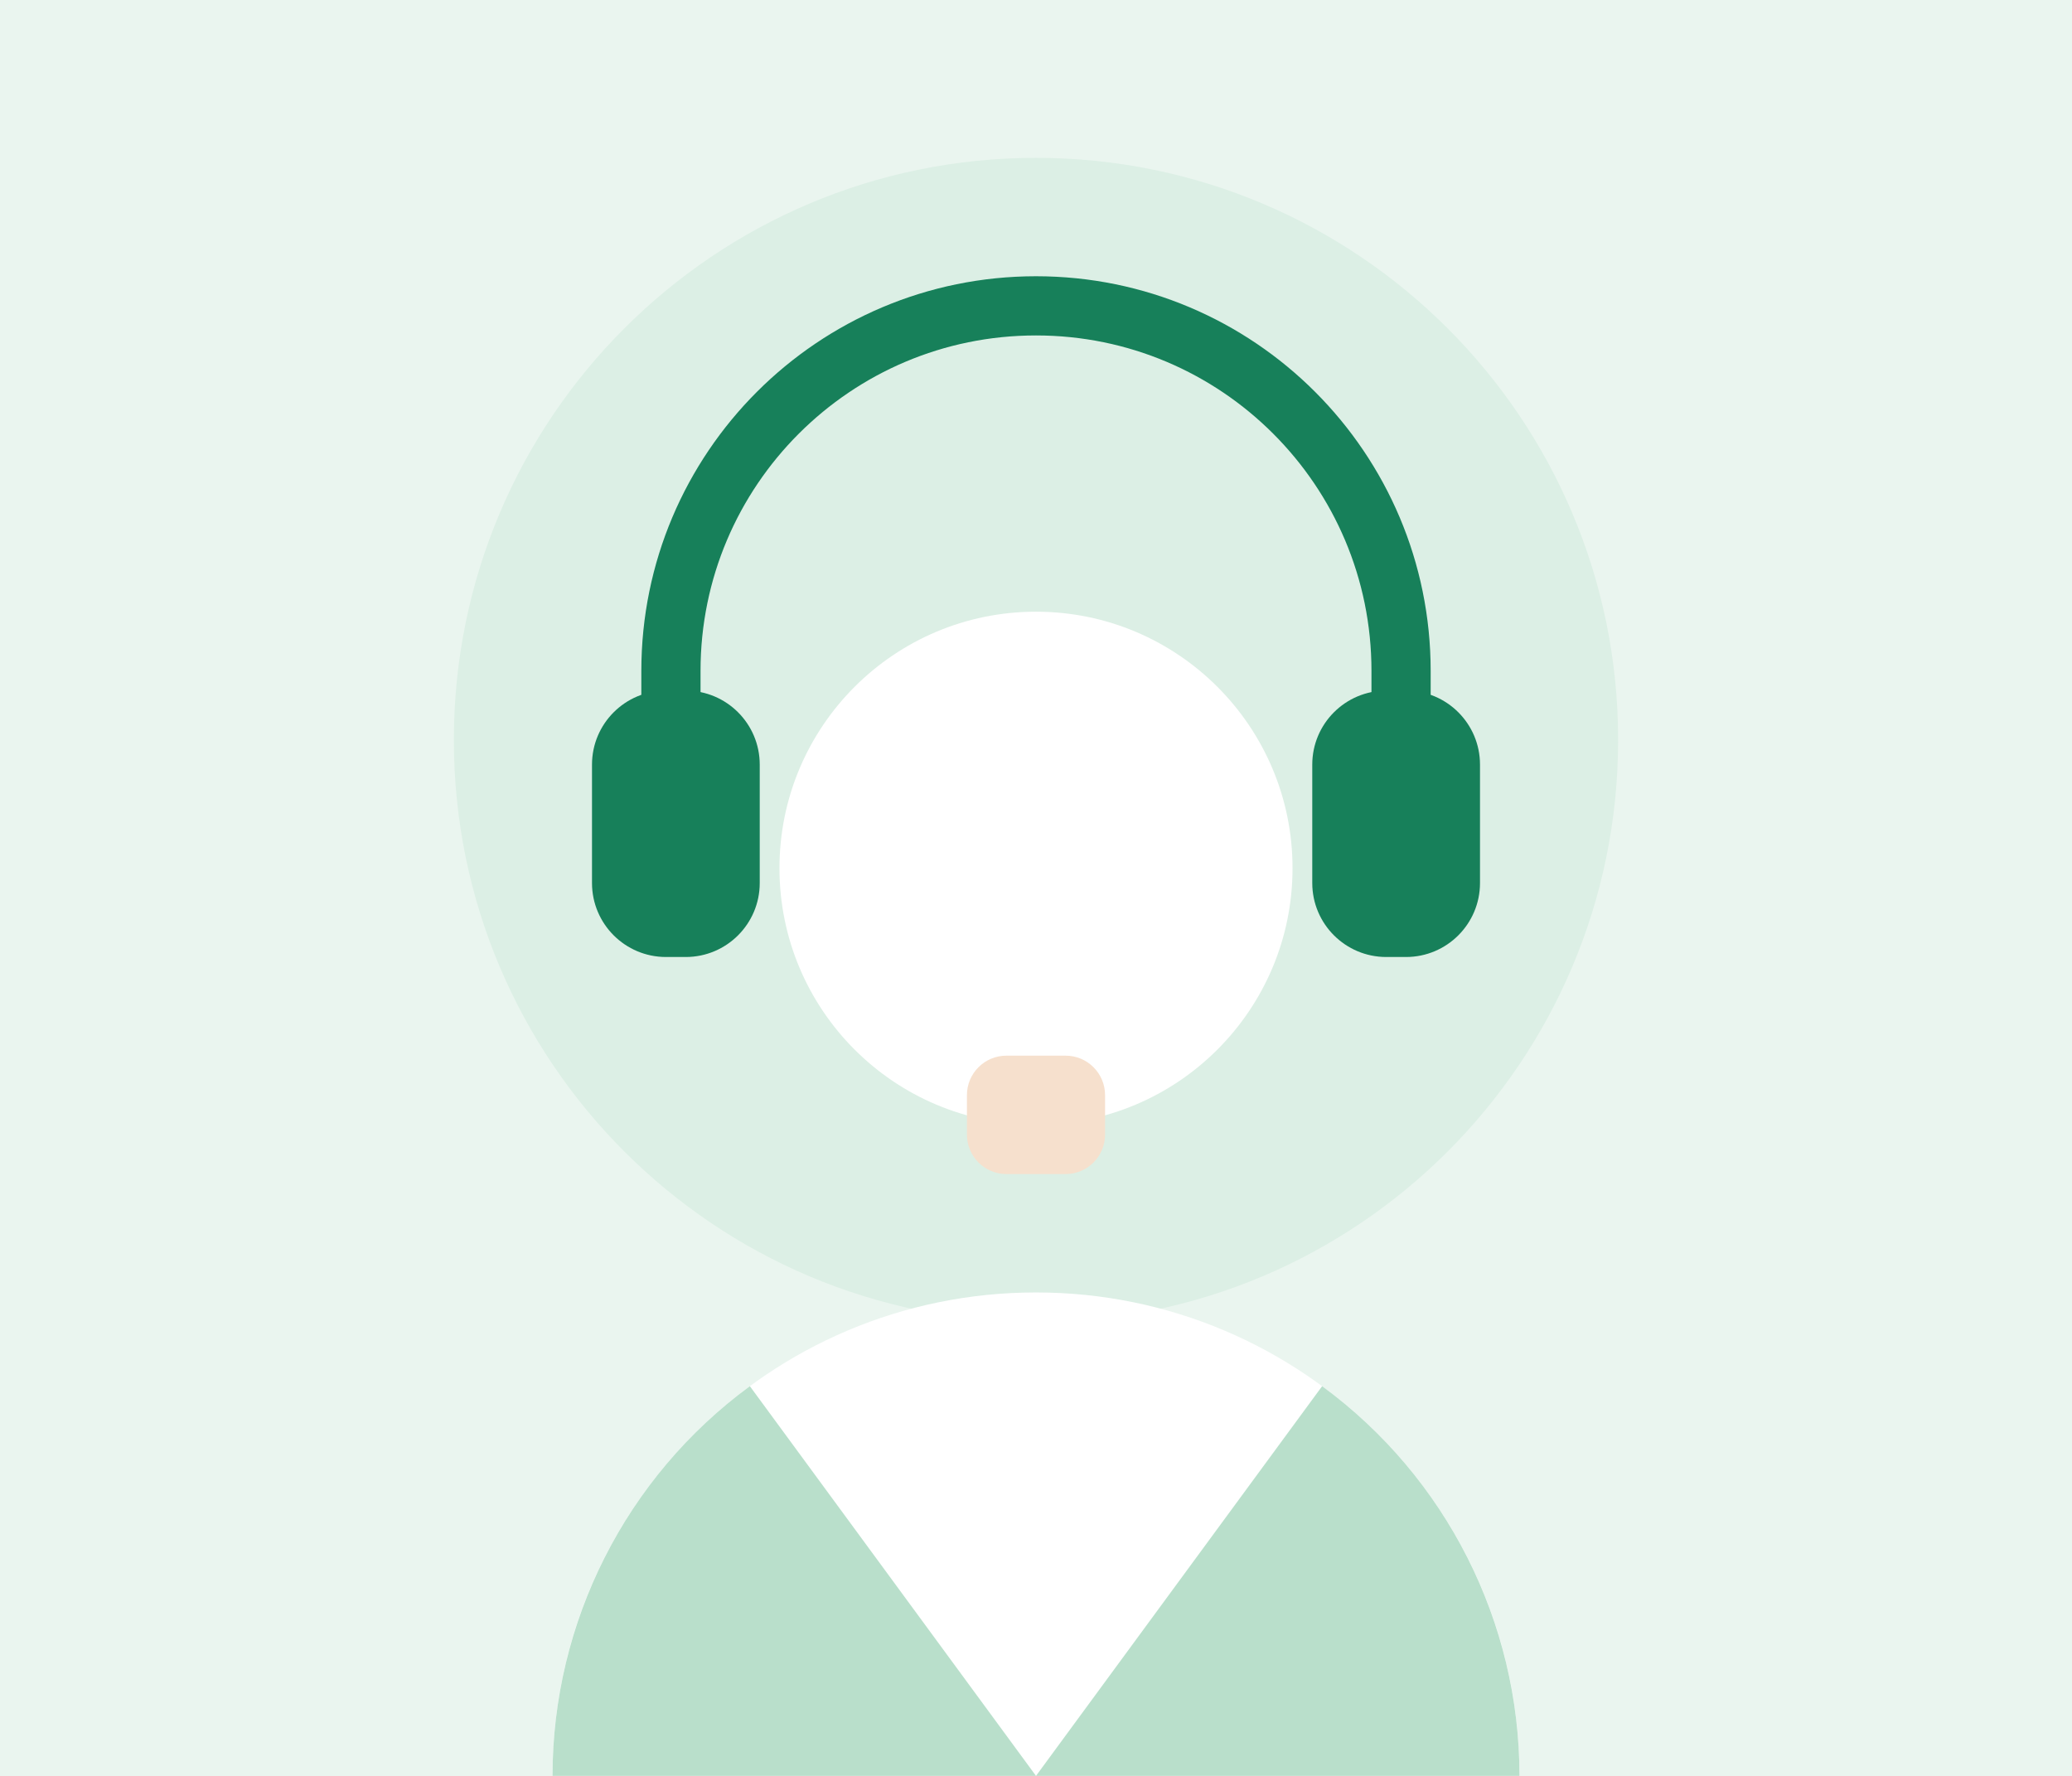
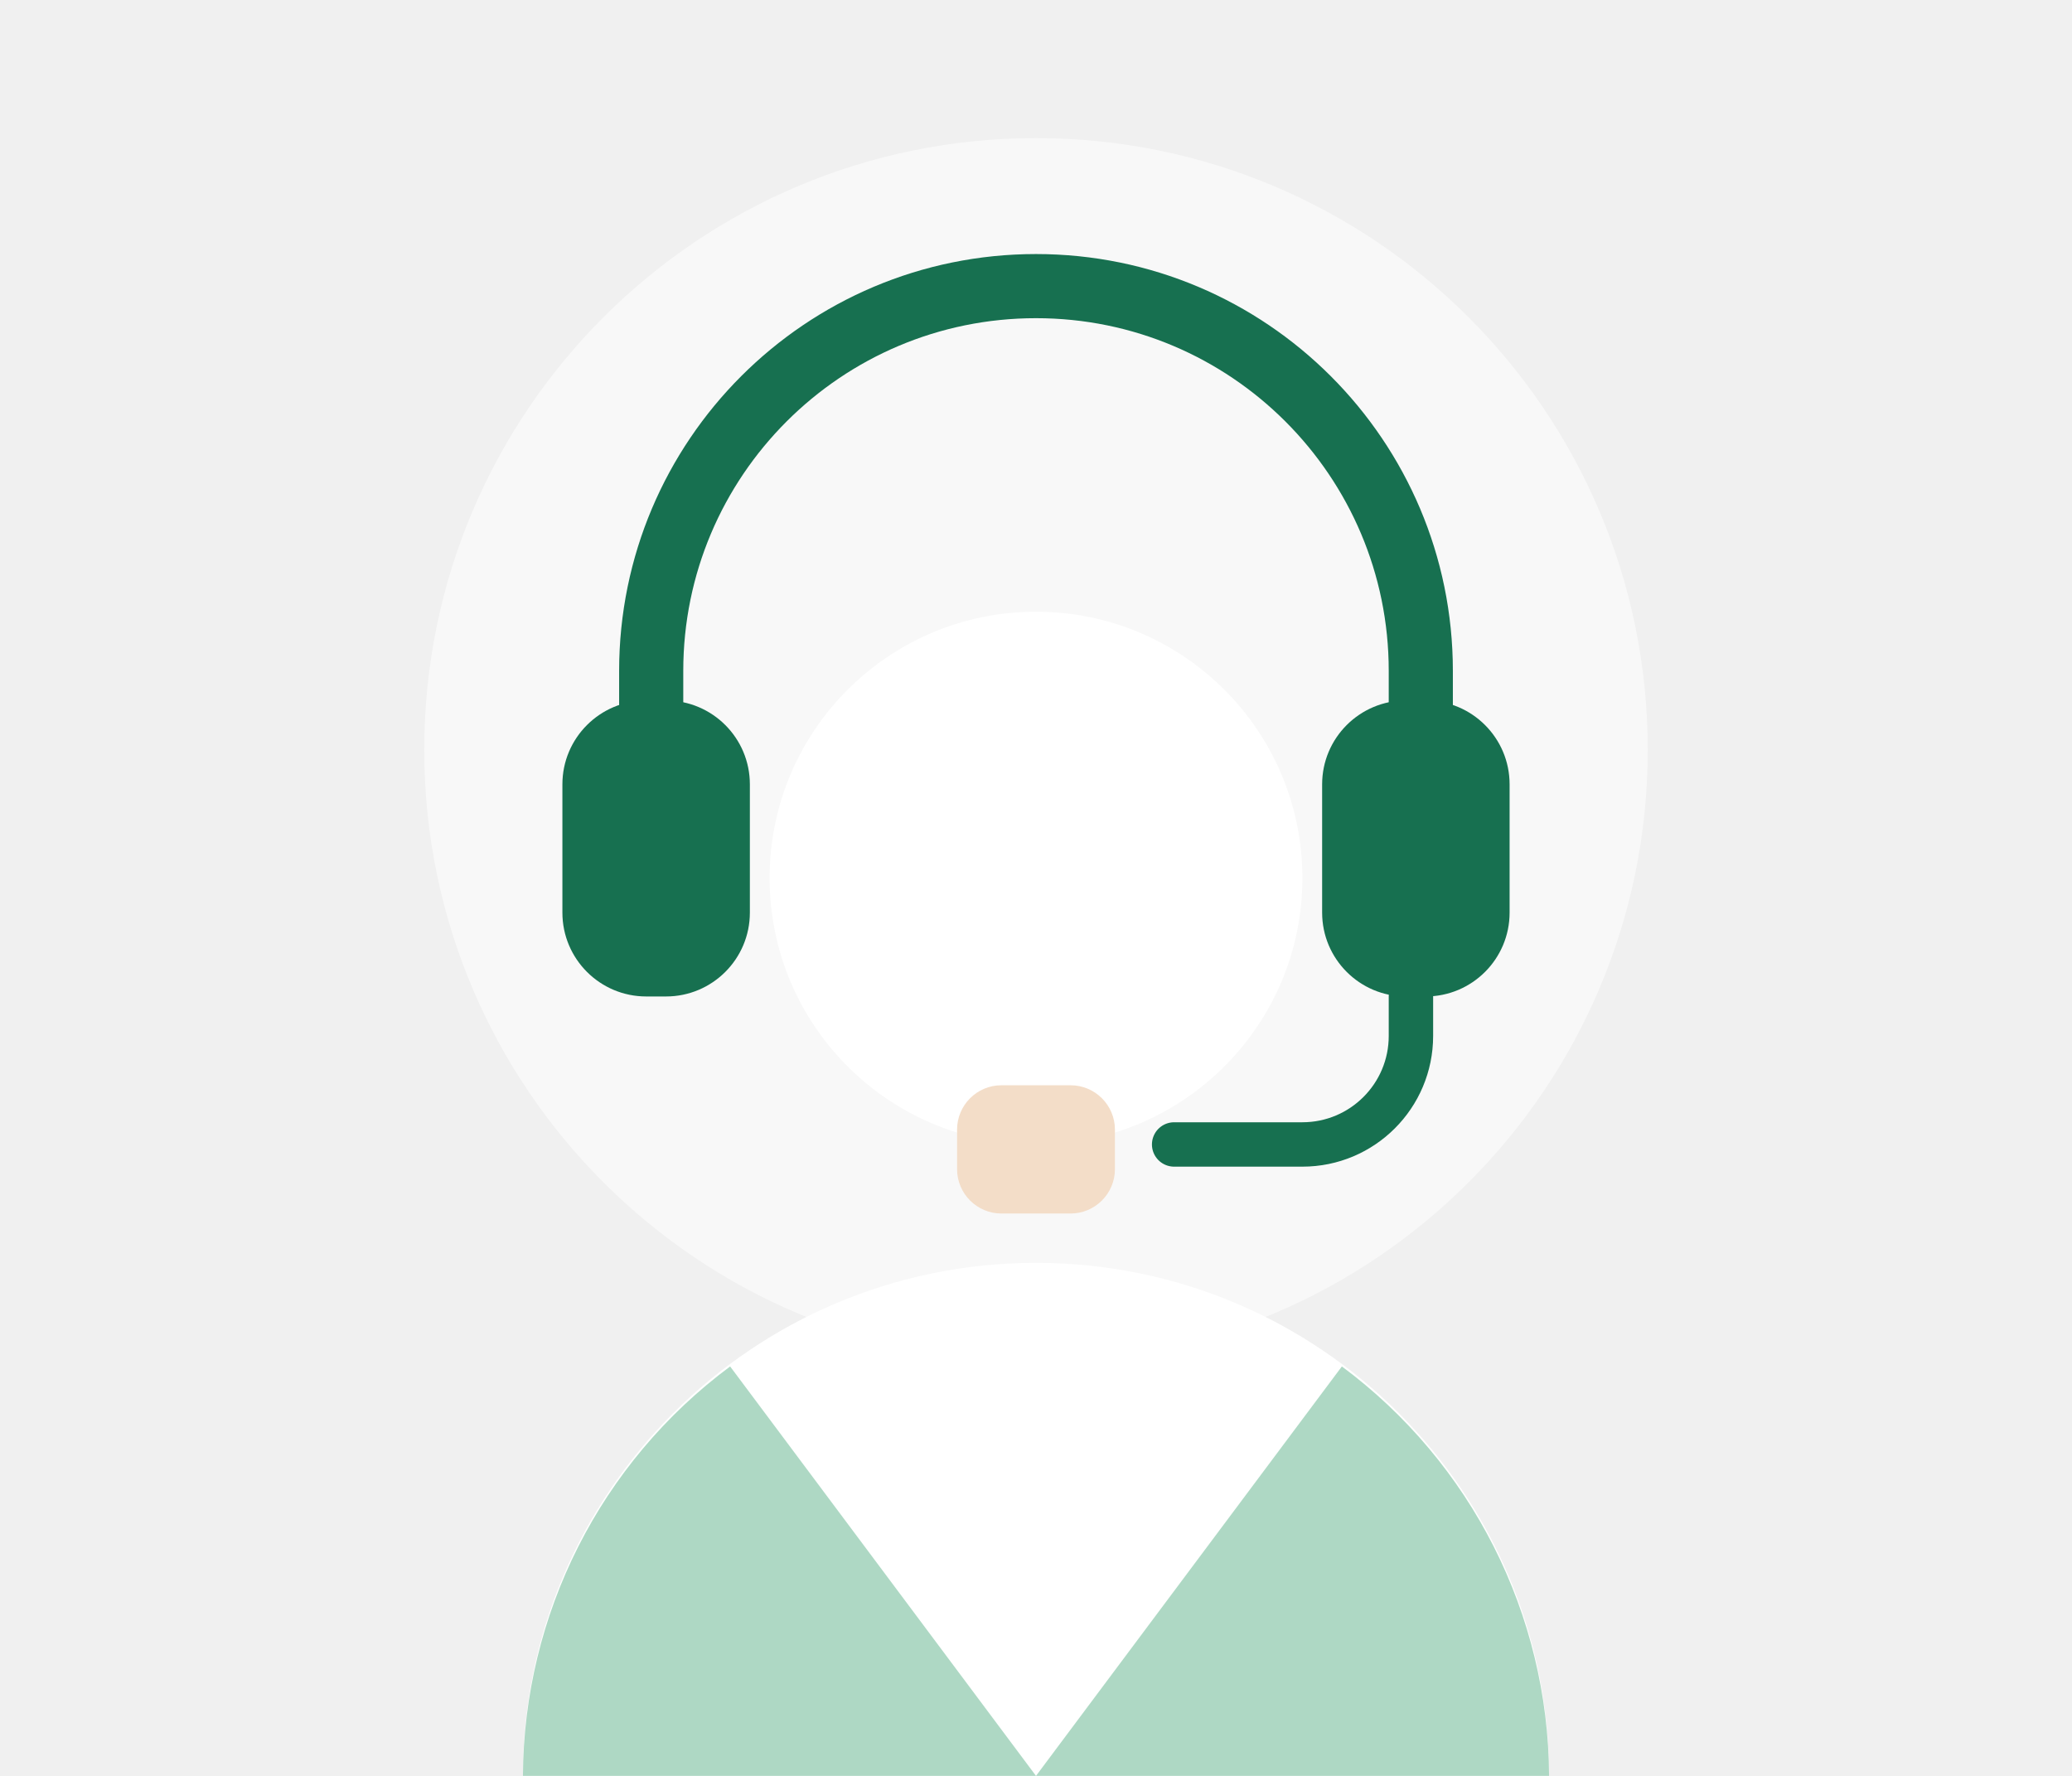
- <svg xmlns="http://www.w3.org/2000/svg" viewBox="0 0 420 360" width="420" height="360" role="img">
-   <rect width="420" height="360" rx="0" fill="#eaf5ef" />
-   <circle cx="210" cy="150" r="118" fill="#dcefe5" />
-   <path d="M136 148v-12a74 74 0 0 1 148 0v12" fill="none" stroke="#17805a" stroke-width="12" stroke-linecap="round" />
-   <rect x="120" y="140" width="34" height="54" rx="15" fill="#17805a" />
-   <rect x="266" y="140" width="34" height="54" rx="15" fill="#17805a" />
-   <circle cx="210" cy="176" r="52" fill="#ffffff" />
-   <path d="M112 360a98 98 0 0 1 196 0z" fill="#ffffff" />
-   <path d="M112 360a98 98 0 0 1 40-79l58 79z" fill="#b9dfcb" />
-   <path d="M308 360a98 98 0 0 0-40-79l-58 79z" fill="#b9dfcb" />
-   <rect x="196" y="214" width="28" height="24" rx="8" fill="#f6e0cd" />
+ <svg xmlns="http://www.w3.org/2000/svg" viewBox="0 0 420 360" width="420" height="360" fill="none" role="img">
+   <circle cx="210" cy="152" r="124" fill="#ffffff" opacity="0.55" />
+   <path d="M132 150v-14a78 78 0 0 1 156 0v14" fill="none" stroke="#177050" stroke-width="13" stroke-linecap="round" />
+   <rect x="114" y="142" width="38" height="60" rx="17" fill="#177050" />
+   <rect x="268" y="142" width="38" height="60" rx="17" fill="#177050" />
+   <path d="M286 202v8a22 22 0 0 1-22 22h-26" fill="none" stroke="#177050" stroke-width="9" stroke-linecap="round" />
+   <circle cx="210" cy="178" r="54" fill="#ffffff" />
+   <rect x="194" y="220" width="32" height="26" rx="9" fill="#f3ddc8" />
+   <path d="M106 360a104 104 0 0 1 208 0z" fill="#ffffff" />
+   <path d="M106 360a104 104 0 0 1 42-83l62 83z" fill="#aed8c4" />
+   <path d="M314 360a104 104 0 0 0-42-83l-62 83z" fill="#aed8c4" />
</svg>
